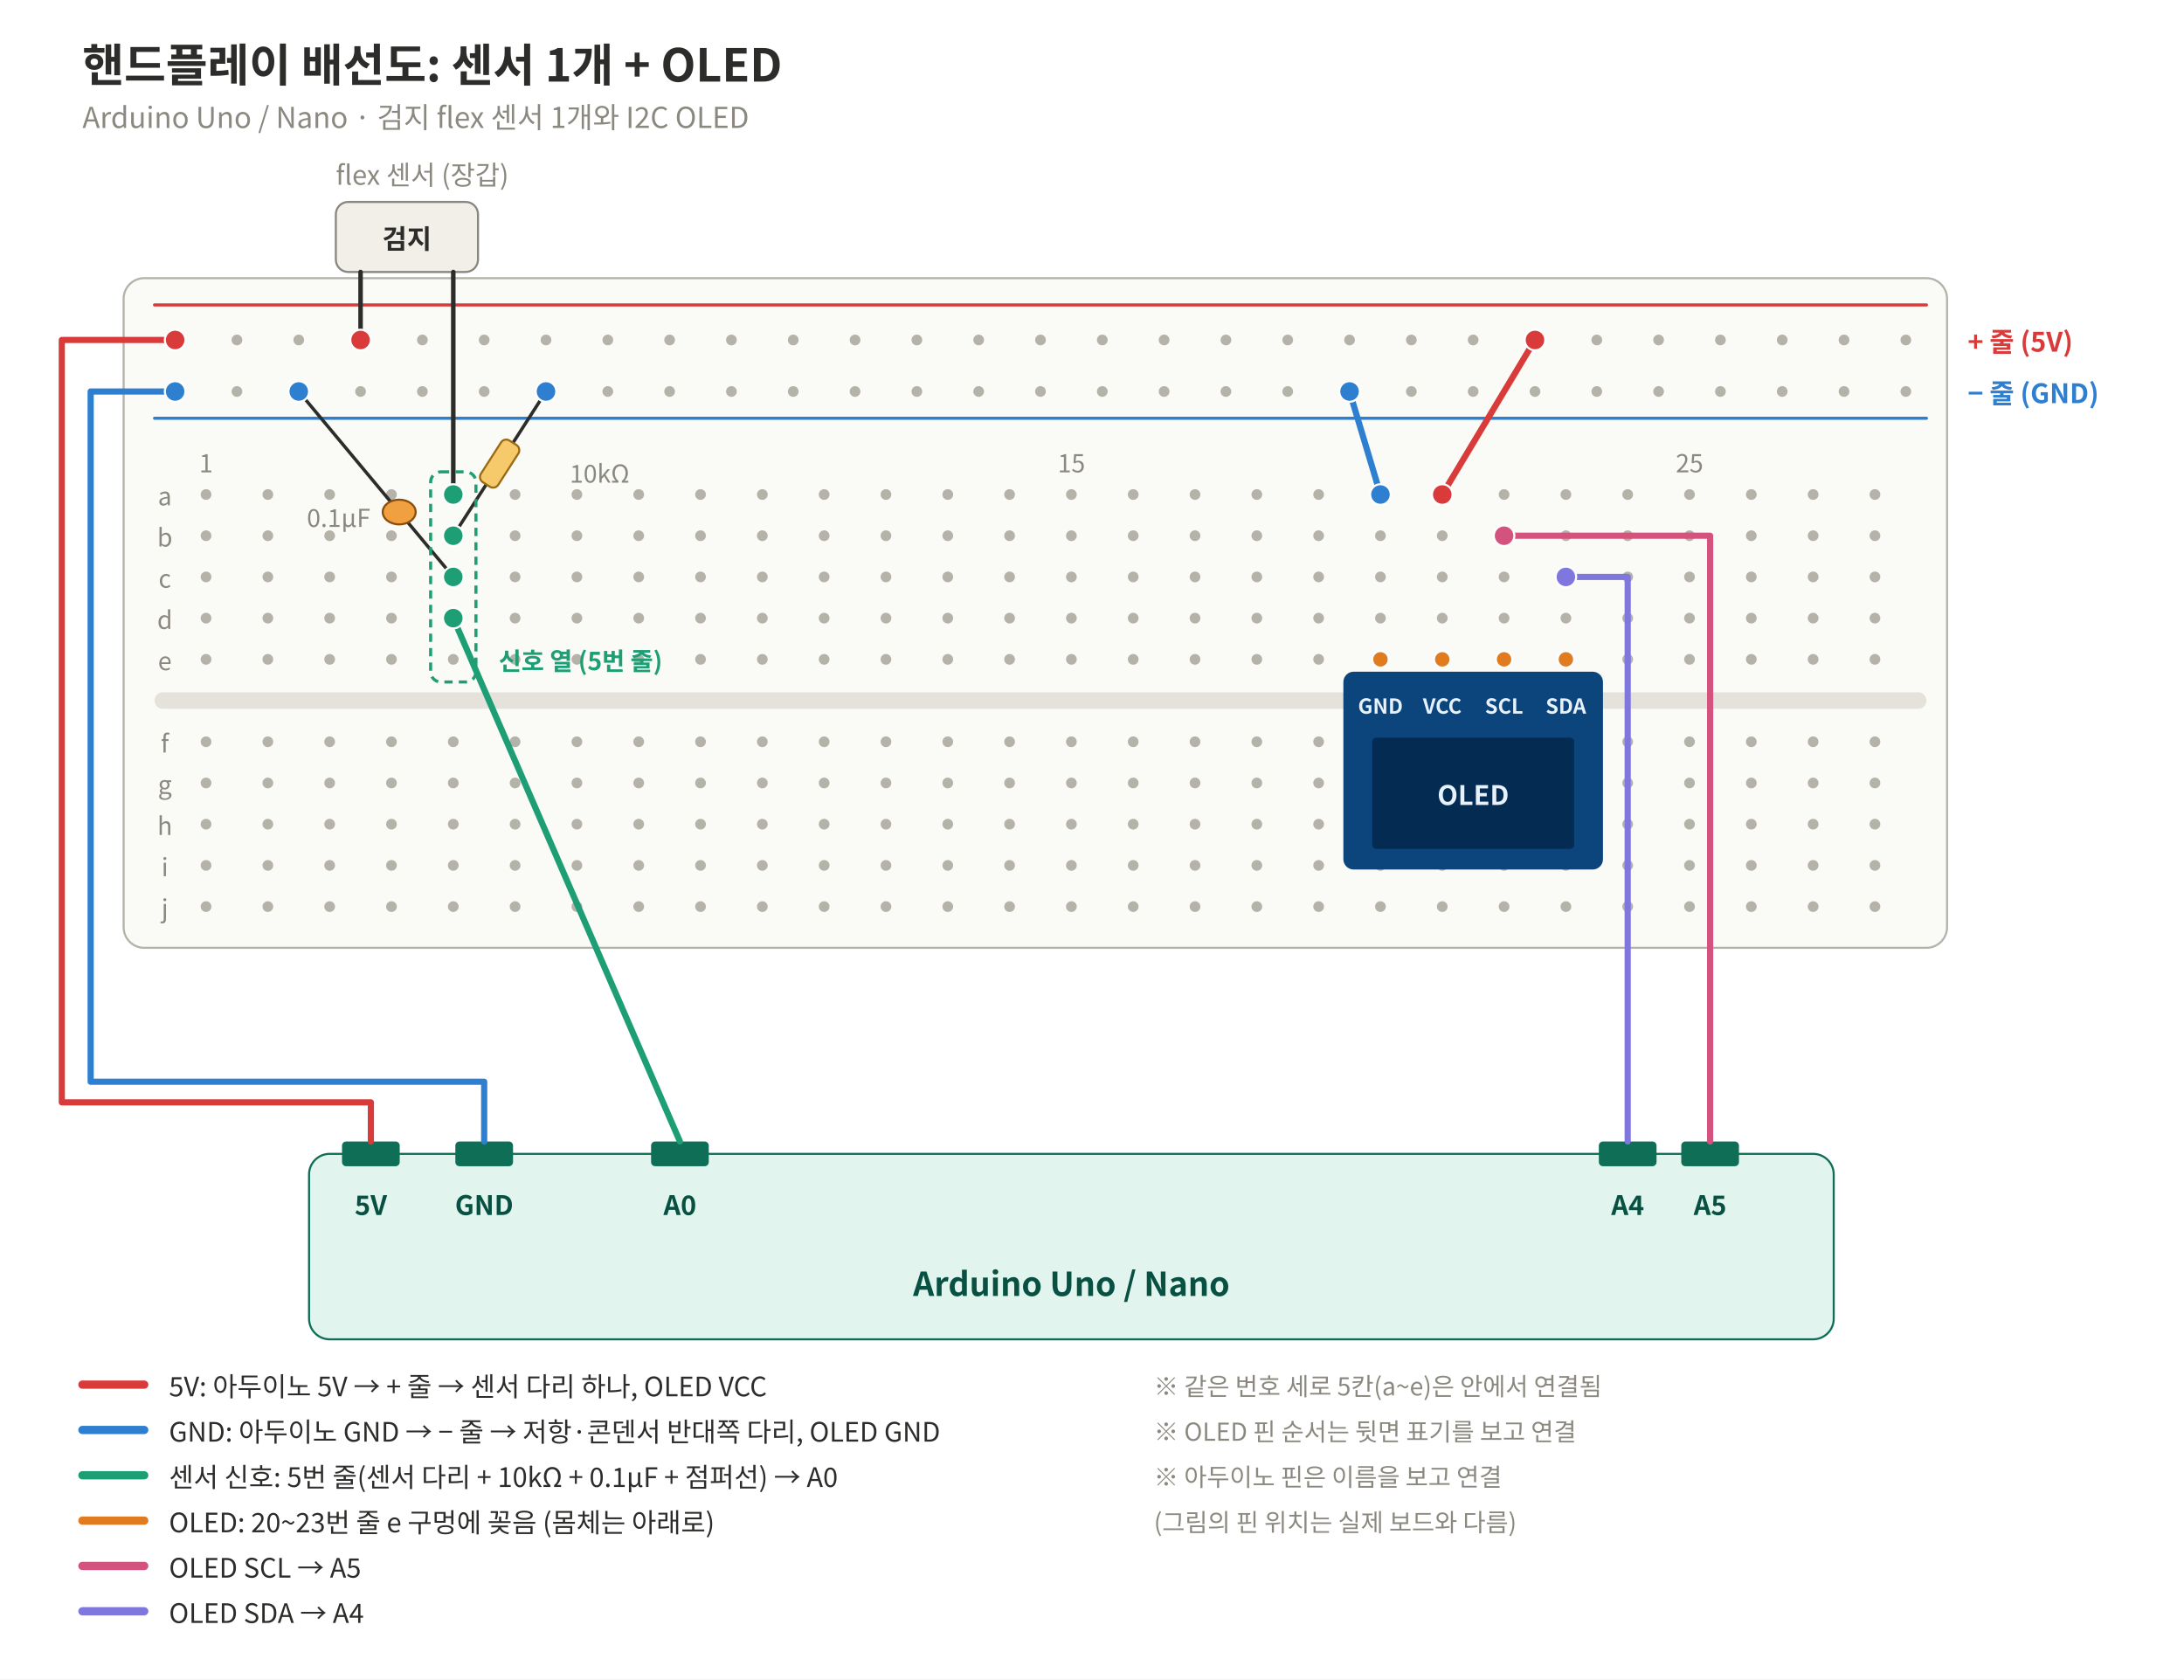
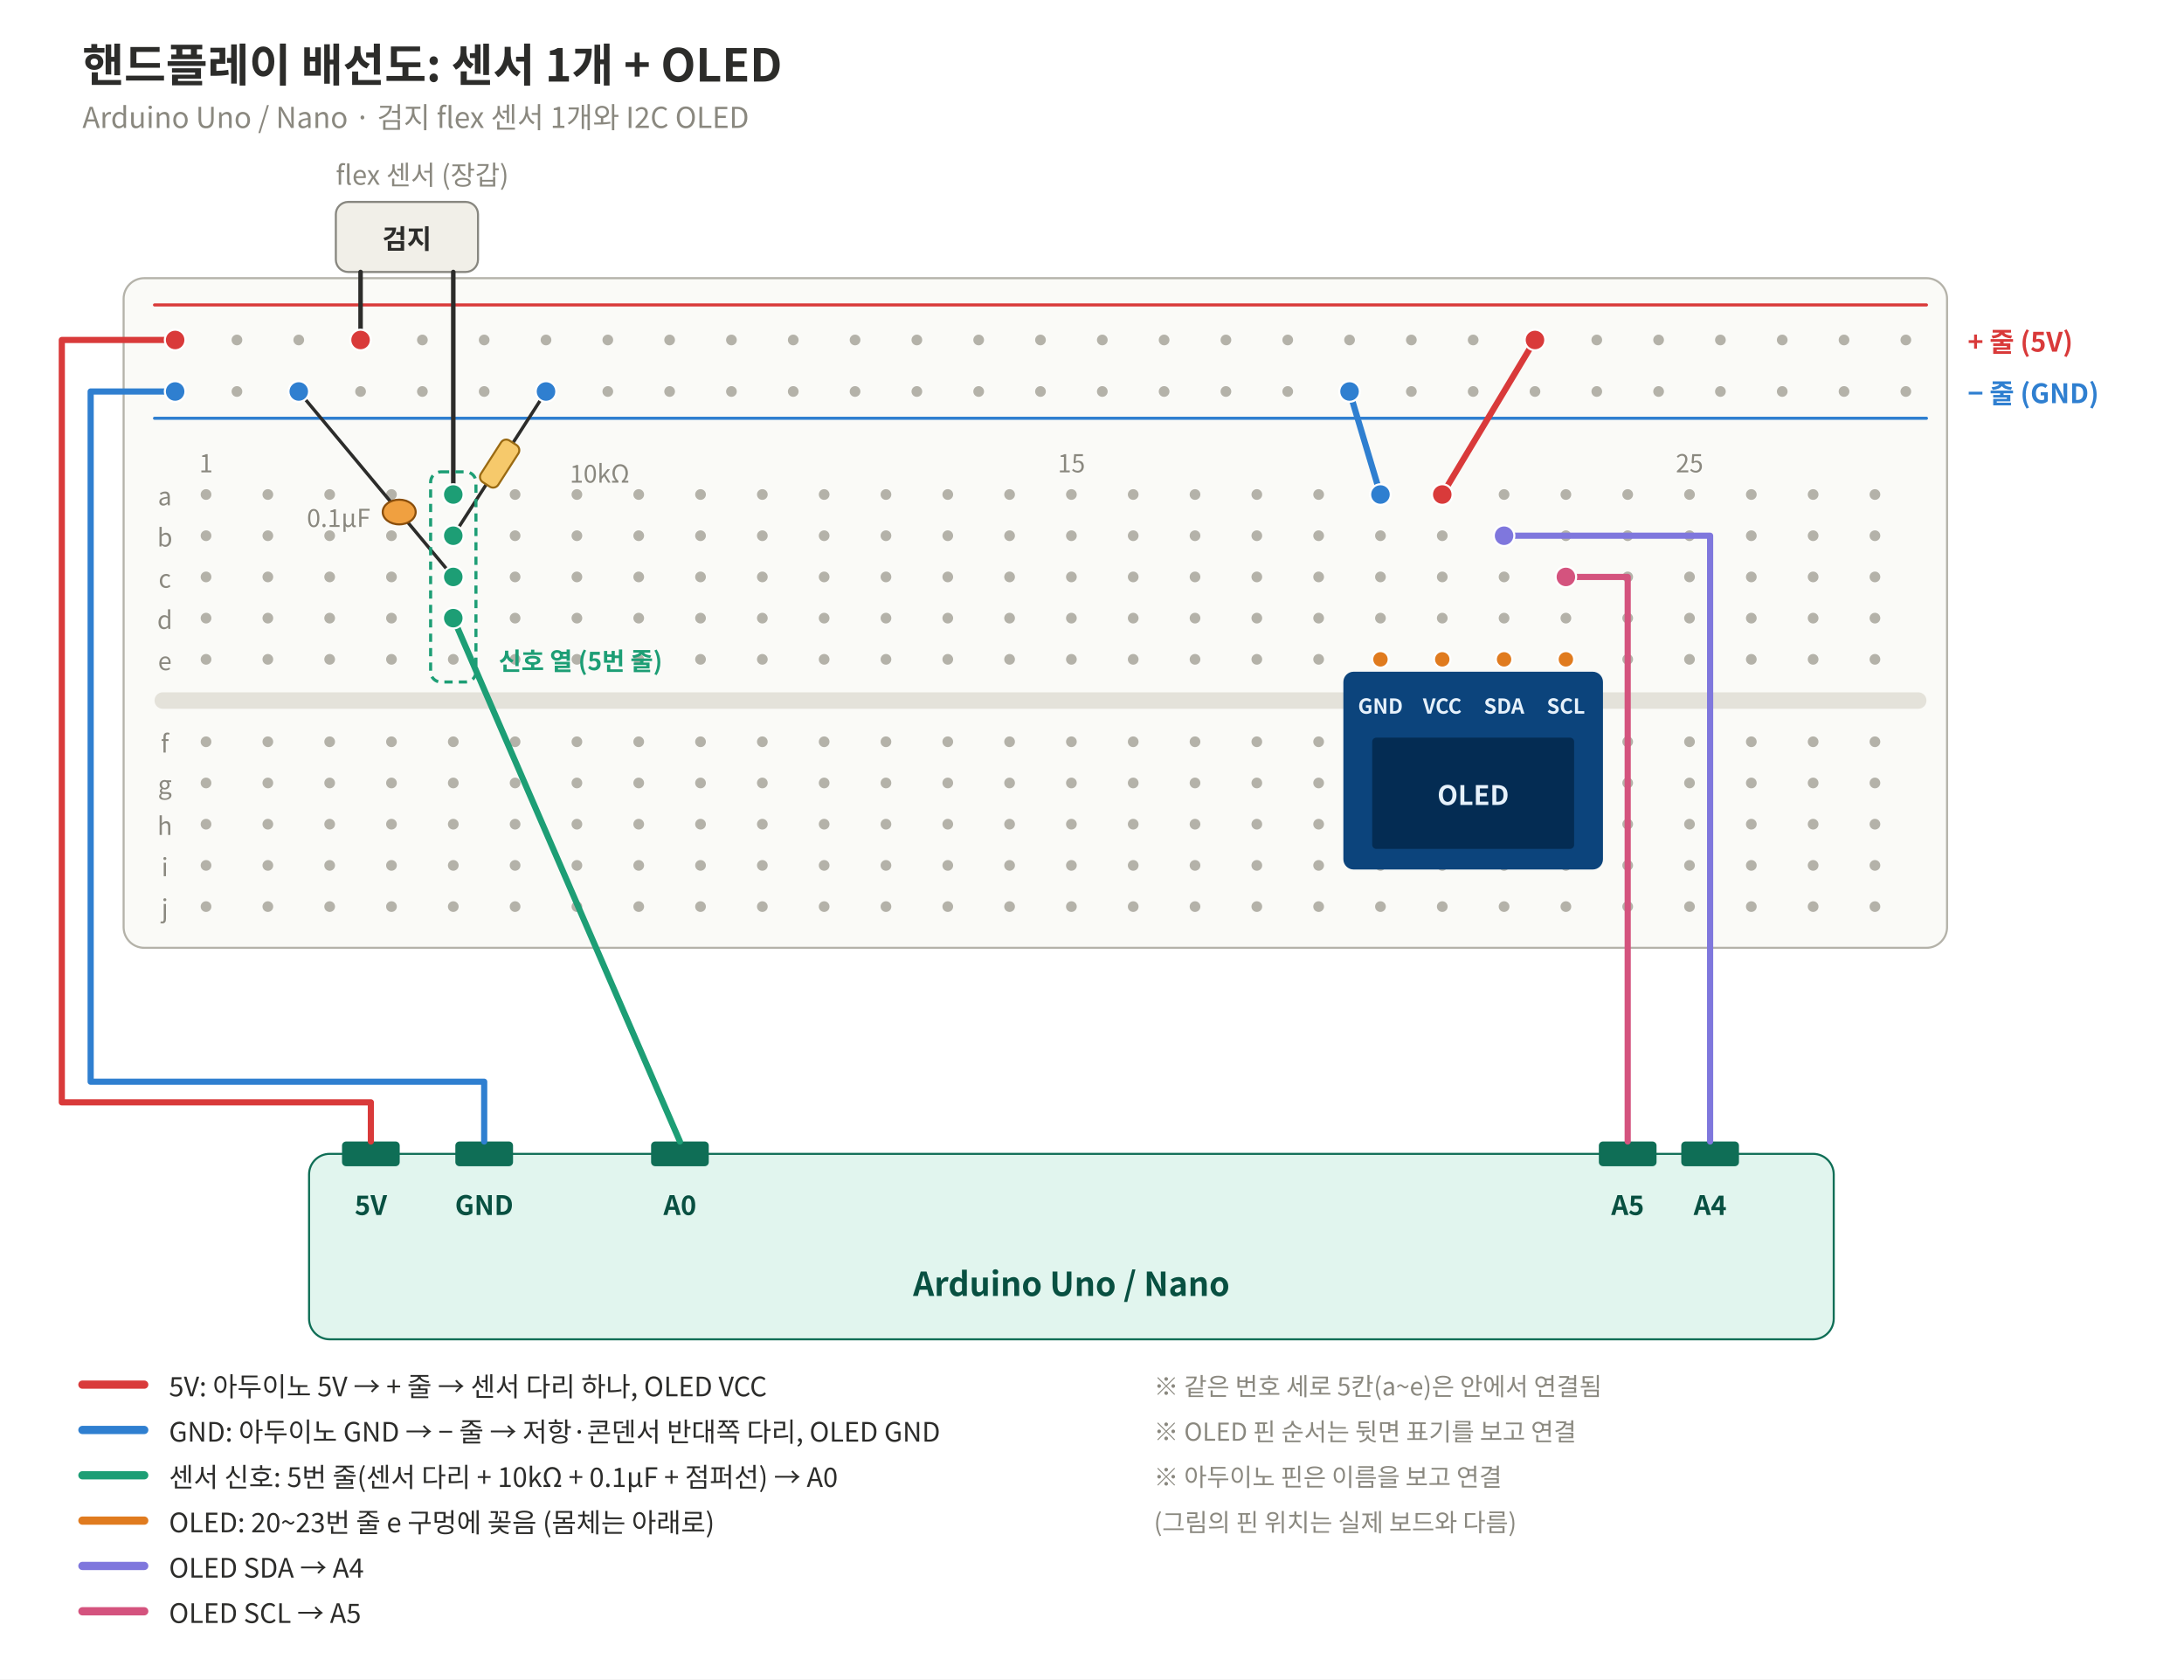
<svg xmlns="http://www.w3.org/2000/svg" width="1060" height="815" viewBox="0 0 1060 815" font-family="Noto Sans CJK KR, Noto Sans CJK JP, sans-serif">
  <rect width="1060" height="815" fill="white" />
  <text x="40" y="30" font-size="22" text-anchor="start" font-weight="700" fill="#2C2C2A" dominant-baseline="central">핸드플레이 배선도: 센서 1개 + OLED</text>
  <text x="40" y="56" font-size="14" text-anchor="start" font-weight="400" fill="#8A887F" dominant-baseline="central">Arduino Uno / Nano · 검지 flex 센서 1개와 I2C OLED</text>
  <rect x="60" y="135" width="885" height="325" rx="10" fill="#FAFAF7" stroke="#B4B2A9" />
  <path d="M75 148 L935 148" fill="none" stroke="#D93A3A" stroke-width="1.5" stroke-linecap="round" stroke-linejoin="round" />
  <path d="M75 203 L935 203" fill="none" stroke="#2F7FD0" stroke-width="1.5" stroke-linecap="round" stroke-linejoin="round" />
  <rect x="75" y="336" width="860" height="8" rx="4" fill="#E4E2DA" />
  <circle cx="85" cy="165" r="2.6" fill="#B4B2A9" />
  <circle cx="85" cy="190" r="2.6" fill="#B4B2A9" />
  <circle cx="115" cy="165" r="2.6" fill="#B4B2A9" />
  <circle cx="115" cy="190" r="2.6" fill="#B4B2A9" />
  <circle cx="145" cy="165" r="2.6" fill="#B4B2A9" />
  <circle cx="145" cy="190" r="2.6" fill="#B4B2A9" />
  <circle cx="175" cy="165" r="2.6" fill="#B4B2A9" />
  <circle cx="175" cy="190" r="2.6" fill="#B4B2A9" />
  <circle cx="205" cy="165" r="2.6" fill="#B4B2A9" />
  <circle cx="205" cy="190" r="2.6" fill="#B4B2A9" />
  <circle cx="235" cy="165" r="2.6" fill="#B4B2A9" />
  <circle cx="235" cy="190" r="2.6" fill="#B4B2A9" />
  <circle cx="265" cy="165" r="2.6" fill="#B4B2A9" />
  <circle cx="265" cy="190" r="2.6" fill="#B4B2A9" />
  <circle cx="295" cy="165" r="2.6" fill="#B4B2A9" />
  <circle cx="295" cy="190" r="2.6" fill="#B4B2A9" />
  <circle cx="325" cy="165" r="2.6" fill="#B4B2A9" />
  <circle cx="325" cy="190" r="2.6" fill="#B4B2A9" />
  <circle cx="355" cy="165" r="2.6" fill="#B4B2A9" />
  <circle cx="355" cy="190" r="2.6" fill="#B4B2A9" />
  <circle cx="385" cy="165" r="2.6" fill="#B4B2A9" />
  <circle cx="385" cy="190" r="2.6" fill="#B4B2A9" />
  <circle cx="415" cy="165" r="2.6" fill="#B4B2A9" />
  <circle cx="415" cy="190" r="2.6" fill="#B4B2A9" />
  <circle cx="445" cy="165" r="2.6" fill="#B4B2A9" />
  <circle cx="445" cy="190" r="2.6" fill="#B4B2A9" />
  <circle cx="475" cy="165" r="2.6" fill="#B4B2A9" />
  <circle cx="475" cy="190" r="2.6" fill="#B4B2A9" />
  <circle cx="505" cy="165" r="2.6" fill="#B4B2A9" />
  <circle cx="505" cy="190" r="2.6" fill="#B4B2A9" />
  <circle cx="535" cy="165" r="2.6" fill="#B4B2A9" />
  <circle cx="535" cy="190" r="2.6" fill="#B4B2A9" />
  <circle cx="565" cy="165" r="2.6" fill="#B4B2A9" />
  <circle cx="565" cy="190" r="2.6" fill="#B4B2A9" />
  <circle cx="595" cy="165" r="2.6" fill="#B4B2A9" />
  <circle cx="595" cy="190" r="2.6" fill="#B4B2A9" />
  <circle cx="625" cy="165" r="2.6" fill="#B4B2A9" />
  <circle cx="625" cy="190" r="2.6" fill="#B4B2A9" />
  <circle cx="655" cy="165" r="2.6" fill="#B4B2A9" />
  <circle cx="655" cy="190" r="2.6" fill="#B4B2A9" />
  <circle cx="685" cy="165" r="2.6" fill="#B4B2A9" />
  <circle cx="685" cy="190" r="2.6" fill="#B4B2A9" />
  <circle cx="715" cy="165" r="2.6" fill="#B4B2A9" />
  <circle cx="715" cy="190" r="2.6" fill="#B4B2A9" />
  <circle cx="745" cy="165" r="2.6" fill="#B4B2A9" />
  <circle cx="745" cy="190" r="2.6" fill="#B4B2A9" />
  <circle cx="775" cy="165" r="2.6" fill="#B4B2A9" />
  <circle cx="775" cy="190" r="2.6" fill="#B4B2A9" />
  <circle cx="805" cy="165" r="2.6" fill="#B4B2A9" />
  <circle cx="805" cy="190" r="2.6" fill="#B4B2A9" />
  <circle cx="835" cy="165" r="2.6" fill="#B4B2A9" />
  <circle cx="835" cy="190" r="2.6" fill="#B4B2A9" />
  <circle cx="865" cy="165" r="2.6" fill="#B4B2A9" />
  <circle cx="865" cy="190" r="2.6" fill="#B4B2A9" />
  <circle cx="895" cy="165" r="2.6" fill="#B4B2A9" />
  <circle cx="895" cy="190" r="2.6" fill="#B4B2A9" />
  <circle cx="925" cy="165" r="2.6" fill="#B4B2A9" />
  <circle cx="925" cy="190" r="2.6" fill="#B4B2A9" />
  <circle cx="100" cy="240" r="2.6" fill="#B4B2A9" />
  <circle cx="100" cy="260" r="2.6" fill="#B4B2A9" />
  <circle cx="100" cy="280" r="2.6" fill="#B4B2A9" />
  <circle cx="100" cy="300" r="2.6" fill="#B4B2A9" />
  <circle cx="100" cy="320" r="2.6" fill="#B4B2A9" />
  <circle cx="100" cy="360" r="2.6" fill="#B4B2A9" />
  <circle cx="100" cy="380" r="2.6" fill="#B4B2A9" />
  <circle cx="100" cy="400" r="2.6" fill="#B4B2A9" />
  <circle cx="100" cy="420" r="2.6" fill="#B4B2A9" />
  <circle cx="100" cy="440" r="2.6" fill="#B4B2A9" />
  <circle cx="130" cy="240" r="2.6" fill="#B4B2A9" />
  <circle cx="130" cy="260" r="2.6" fill="#B4B2A9" />
  <circle cx="130" cy="280" r="2.6" fill="#B4B2A9" />
  <circle cx="130" cy="300" r="2.6" fill="#B4B2A9" />
  <circle cx="130" cy="320" r="2.6" fill="#B4B2A9" />
  <circle cx="130" cy="360" r="2.6" fill="#B4B2A9" />
  <circle cx="130" cy="380" r="2.6" fill="#B4B2A9" />
  <circle cx="130" cy="400" r="2.6" fill="#B4B2A9" />
  <circle cx="130" cy="420" r="2.6" fill="#B4B2A9" />
  <circle cx="130" cy="440" r="2.6" fill="#B4B2A9" />
  <circle cx="160" cy="240" r="2.6" fill="#B4B2A9" />
  <circle cx="160" cy="260" r="2.6" fill="#B4B2A9" />
  <circle cx="160" cy="280" r="2.6" fill="#B4B2A9" />
  <circle cx="160" cy="300" r="2.6" fill="#B4B2A9" />
  <circle cx="160" cy="320" r="2.6" fill="#B4B2A9" />
  <circle cx="160" cy="360" r="2.6" fill="#B4B2A9" />
  <circle cx="160" cy="380" r="2.6" fill="#B4B2A9" />
  <circle cx="160" cy="400" r="2.6" fill="#B4B2A9" />
  <circle cx="160" cy="420" r="2.6" fill="#B4B2A9" />
  <circle cx="160" cy="440" r="2.6" fill="#B4B2A9" />
  <circle cx="190" cy="240" r="2.6" fill="#B4B2A9" />
  <circle cx="190" cy="260" r="2.6" fill="#B4B2A9" />
  <circle cx="190" cy="280" r="2.6" fill="#B4B2A9" />
  <circle cx="190" cy="300" r="2.6" fill="#B4B2A9" />
  <circle cx="190" cy="320" r="2.6" fill="#B4B2A9" />
  <circle cx="190" cy="360" r="2.6" fill="#B4B2A9" />
  <circle cx="190" cy="380" r="2.6" fill="#B4B2A9" />
  <circle cx="190" cy="400" r="2.6" fill="#B4B2A9" />
  <circle cx="190" cy="420" r="2.6" fill="#B4B2A9" />
  <circle cx="190" cy="440" r="2.6" fill="#B4B2A9" />
  <circle cx="220" cy="240" r="2.6" fill="#B4B2A9" />
  <circle cx="220" cy="260" r="2.6" fill="#B4B2A9" />
  <circle cx="220" cy="280" r="2.6" fill="#B4B2A9" />
  <circle cx="220" cy="300" r="2.6" fill="#B4B2A9" />
  <circle cx="220" cy="320" r="2.6" fill="#B4B2A9" />
  <circle cx="220" cy="360" r="2.6" fill="#B4B2A9" />
  <circle cx="220" cy="380" r="2.6" fill="#B4B2A9" />
  <circle cx="220" cy="400" r="2.6" fill="#B4B2A9" />
  <circle cx="220" cy="420" r="2.6" fill="#B4B2A9" />
  <circle cx="220" cy="440" r="2.6" fill="#B4B2A9" />
  <circle cx="250" cy="240" r="2.6" fill="#B4B2A9" />
  <circle cx="250" cy="260" r="2.6" fill="#B4B2A9" />
  <circle cx="250" cy="280" r="2.6" fill="#B4B2A9" />
  <circle cx="250" cy="300" r="2.6" fill="#B4B2A9" />
  <circle cx="250" cy="320" r="2.6" fill="#B4B2A9" />
  <circle cx="250" cy="360" r="2.6" fill="#B4B2A9" />
  <circle cx="250" cy="380" r="2.6" fill="#B4B2A9" />
  <circle cx="250" cy="400" r="2.6" fill="#B4B2A9" />
  <circle cx="250" cy="420" r="2.6" fill="#B4B2A9" />
  <circle cx="250" cy="440" r="2.6" fill="#B4B2A9" />
  <circle cx="280" cy="240" r="2.6" fill="#B4B2A9" />
  <circle cx="280" cy="260" r="2.6" fill="#B4B2A9" />
  <circle cx="280" cy="280" r="2.6" fill="#B4B2A9" />
  <circle cx="280" cy="300" r="2.6" fill="#B4B2A9" />
  <circle cx="280" cy="320" r="2.6" fill="#B4B2A9" />
  <circle cx="280" cy="360" r="2.6" fill="#B4B2A9" />
  <circle cx="280" cy="380" r="2.6" fill="#B4B2A9" />
  <circle cx="280" cy="400" r="2.6" fill="#B4B2A9" />
  <circle cx="280" cy="420" r="2.6" fill="#B4B2A9" />
  <circle cx="280" cy="440" r="2.6" fill="#B4B2A9" />
  <circle cx="310" cy="240" r="2.6" fill="#B4B2A9" />
  <circle cx="310" cy="260" r="2.6" fill="#B4B2A9" />
  <circle cx="310" cy="280" r="2.6" fill="#B4B2A9" />
  <circle cx="310" cy="300" r="2.6" fill="#B4B2A9" />
  <circle cx="310" cy="320" r="2.6" fill="#B4B2A9" />
  <circle cx="310" cy="360" r="2.6" fill="#B4B2A9" />
  <circle cx="310" cy="380" r="2.6" fill="#B4B2A9" />
  <circle cx="310" cy="400" r="2.6" fill="#B4B2A9" />
  <circle cx="310" cy="420" r="2.6" fill="#B4B2A9" />
  <circle cx="310" cy="440" r="2.6" fill="#B4B2A9" />
  <circle cx="340" cy="240" r="2.6" fill="#B4B2A9" />
  <circle cx="340" cy="260" r="2.6" fill="#B4B2A9" />
  <circle cx="340" cy="280" r="2.6" fill="#B4B2A9" />
  <circle cx="340" cy="300" r="2.6" fill="#B4B2A9" />
  <circle cx="340" cy="320" r="2.6" fill="#B4B2A9" />
  <circle cx="340" cy="360" r="2.6" fill="#B4B2A9" />
  <circle cx="340" cy="380" r="2.6" fill="#B4B2A9" />
  <circle cx="340" cy="400" r="2.6" fill="#B4B2A9" />
  <circle cx="340" cy="420" r="2.6" fill="#B4B2A9" />
  <circle cx="340" cy="440" r="2.6" fill="#B4B2A9" />
  <circle cx="370" cy="240" r="2.6" fill="#B4B2A9" />
  <circle cx="370" cy="260" r="2.6" fill="#B4B2A9" />
  <circle cx="370" cy="280" r="2.6" fill="#B4B2A9" />
  <circle cx="370" cy="300" r="2.6" fill="#B4B2A9" />
  <circle cx="370" cy="320" r="2.6" fill="#B4B2A9" />
  <circle cx="370" cy="360" r="2.6" fill="#B4B2A9" />
  <circle cx="370" cy="380" r="2.6" fill="#B4B2A9" />
  <circle cx="370" cy="400" r="2.6" fill="#B4B2A9" />
  <circle cx="370" cy="420" r="2.6" fill="#B4B2A9" />
  <circle cx="370" cy="440" r="2.6" fill="#B4B2A9" />
  <circle cx="400" cy="240" r="2.6" fill="#B4B2A9" />
  <circle cx="400" cy="260" r="2.6" fill="#B4B2A9" />
  <circle cx="400" cy="280" r="2.6" fill="#B4B2A9" />
  <circle cx="400" cy="300" r="2.6" fill="#B4B2A9" />
  <circle cx="400" cy="320" r="2.6" fill="#B4B2A9" />
  <circle cx="400" cy="360" r="2.6" fill="#B4B2A9" />
  <circle cx="400" cy="380" r="2.6" fill="#B4B2A9" />
  <circle cx="400" cy="400" r="2.6" fill="#B4B2A9" />
  <circle cx="400" cy="420" r="2.6" fill="#B4B2A9" />
  <circle cx="400" cy="440" r="2.6" fill="#B4B2A9" />
  <circle cx="430" cy="240" r="2.6" fill="#B4B2A9" />
  <circle cx="430" cy="260" r="2.6" fill="#B4B2A9" />
  <circle cx="430" cy="280" r="2.6" fill="#B4B2A9" />
  <circle cx="430" cy="300" r="2.6" fill="#B4B2A9" />
  <circle cx="430" cy="320" r="2.6" fill="#B4B2A9" />
  <circle cx="430" cy="360" r="2.6" fill="#B4B2A9" />
  <circle cx="430" cy="380" r="2.6" fill="#B4B2A9" />
  <circle cx="430" cy="400" r="2.6" fill="#B4B2A9" />
  <circle cx="430" cy="420" r="2.6" fill="#B4B2A9" />
  <circle cx="430" cy="440" r="2.6" fill="#B4B2A9" />
  <circle cx="460" cy="240" r="2.6" fill="#B4B2A9" />
  <circle cx="460" cy="260" r="2.6" fill="#B4B2A9" />
  <circle cx="460" cy="280" r="2.6" fill="#B4B2A9" />
  <circle cx="460" cy="300" r="2.6" fill="#B4B2A9" />
  <circle cx="460" cy="320" r="2.6" fill="#B4B2A9" />
  <circle cx="460" cy="360" r="2.6" fill="#B4B2A9" />
  <circle cx="460" cy="380" r="2.6" fill="#B4B2A9" />
  <circle cx="460" cy="400" r="2.6" fill="#B4B2A9" />
  <circle cx="460" cy="420" r="2.6" fill="#B4B2A9" />
  <circle cx="460" cy="440" r="2.6" fill="#B4B2A9" />
  <circle cx="490" cy="240" r="2.6" fill="#B4B2A9" />
  <circle cx="490" cy="260" r="2.6" fill="#B4B2A9" />
  <circle cx="490" cy="280" r="2.6" fill="#B4B2A9" />
  <circle cx="490" cy="300" r="2.6" fill="#B4B2A9" />
  <circle cx="490" cy="320" r="2.6" fill="#B4B2A9" />
  <circle cx="490" cy="360" r="2.6" fill="#B4B2A9" />
  <circle cx="490" cy="380" r="2.6" fill="#B4B2A9" />
  <circle cx="490" cy="400" r="2.6" fill="#B4B2A9" />
  <circle cx="490" cy="420" r="2.6" fill="#B4B2A9" />
  <circle cx="490" cy="440" r="2.6" fill="#B4B2A9" />
  <circle cx="520" cy="240" r="2.6" fill="#B4B2A9" />
  <circle cx="520" cy="260" r="2.6" fill="#B4B2A9" />
  <circle cx="520" cy="280" r="2.6" fill="#B4B2A9" />
  <circle cx="520" cy="300" r="2.6" fill="#B4B2A9" />
  <circle cx="520" cy="320" r="2.6" fill="#B4B2A9" />
  <circle cx="520" cy="360" r="2.6" fill="#B4B2A9" />
  <circle cx="520" cy="380" r="2.6" fill="#B4B2A9" />
  <circle cx="520" cy="400" r="2.6" fill="#B4B2A9" />
  <circle cx="520" cy="420" r="2.6" fill="#B4B2A9" />
  <circle cx="520" cy="440" r="2.6" fill="#B4B2A9" />
  <circle cx="550" cy="240" r="2.6" fill="#B4B2A9" />
  <circle cx="550" cy="260" r="2.6" fill="#B4B2A9" />
  <circle cx="550" cy="280" r="2.6" fill="#B4B2A9" />
  <circle cx="550" cy="300" r="2.6" fill="#B4B2A9" />
  <circle cx="550" cy="320" r="2.6" fill="#B4B2A9" />
  <circle cx="550" cy="360" r="2.6" fill="#B4B2A9" />
  <circle cx="550" cy="380" r="2.6" fill="#B4B2A9" />
  <circle cx="550" cy="400" r="2.6" fill="#B4B2A9" />
  <circle cx="550" cy="420" r="2.6" fill="#B4B2A9" />
  <circle cx="550" cy="440" r="2.6" fill="#B4B2A9" />
  <circle cx="580" cy="240" r="2.6" fill="#B4B2A9" />
  <circle cx="580" cy="260" r="2.6" fill="#B4B2A9" />
  <circle cx="580" cy="280" r="2.6" fill="#B4B2A9" />
  <circle cx="580" cy="300" r="2.6" fill="#B4B2A9" />
  <circle cx="580" cy="320" r="2.6" fill="#B4B2A9" />
  <circle cx="580" cy="360" r="2.6" fill="#B4B2A9" />
  <circle cx="580" cy="380" r="2.6" fill="#B4B2A9" />
  <circle cx="580" cy="400" r="2.6" fill="#B4B2A9" />
  <circle cx="580" cy="420" r="2.6" fill="#B4B2A9" />
  <circle cx="580" cy="440" r="2.6" fill="#B4B2A9" />
  <circle cx="610" cy="240" r="2.6" fill="#B4B2A9" />
  <circle cx="610" cy="260" r="2.6" fill="#B4B2A9" />
  <circle cx="610" cy="280" r="2.6" fill="#B4B2A9" />
  <circle cx="610" cy="300" r="2.6" fill="#B4B2A9" />
  <circle cx="610" cy="320" r="2.6" fill="#B4B2A9" />
  <circle cx="610" cy="360" r="2.6" fill="#B4B2A9" />
  <circle cx="610" cy="380" r="2.6" fill="#B4B2A9" />
  <circle cx="610" cy="400" r="2.6" fill="#B4B2A9" />
  <circle cx="610" cy="420" r="2.6" fill="#B4B2A9" />
  <circle cx="610" cy="440" r="2.6" fill="#B4B2A9" />
  <circle cx="640" cy="240" r="2.6" fill="#B4B2A9" />
  <circle cx="640" cy="260" r="2.6" fill="#B4B2A9" />
  <circle cx="640" cy="280" r="2.6" fill="#B4B2A9" />
  <circle cx="640" cy="300" r="2.6" fill="#B4B2A9" />
  <circle cx="640" cy="320" r="2.6" fill="#B4B2A9" />
  <circle cx="640" cy="360" r="2.6" fill="#B4B2A9" />
  <circle cx="640" cy="380" r="2.6" fill="#B4B2A9" />
  <circle cx="640" cy="400" r="2.6" fill="#B4B2A9" />
  <circle cx="640" cy="420" r="2.6" fill="#B4B2A9" />
  <circle cx="640" cy="440" r="2.6" fill="#B4B2A9" />
  <circle cx="670" cy="240" r="2.6" fill="#B4B2A9" />
  <circle cx="670" cy="260" r="2.6" fill="#B4B2A9" />
  <circle cx="670" cy="280" r="2.6" fill="#B4B2A9" />
  <circle cx="670" cy="300" r="2.6" fill="#B4B2A9" />
  <circle cx="670" cy="320" r="2.6" fill="#B4B2A9" />
  <circle cx="670" cy="360" r="2.6" fill="#B4B2A9" />
  <circle cx="670" cy="380" r="2.6" fill="#B4B2A9" />
  <circle cx="670" cy="400" r="2.6" fill="#B4B2A9" />
  <circle cx="670" cy="420" r="2.6" fill="#B4B2A9" />
  <circle cx="670" cy="440" r="2.6" fill="#B4B2A9" />
  <circle cx="700" cy="240" r="2.6" fill="#B4B2A9" />
  <circle cx="700" cy="260" r="2.6" fill="#B4B2A9" />
  <circle cx="700" cy="280" r="2.6" fill="#B4B2A9" />
  <circle cx="700" cy="300" r="2.6" fill="#B4B2A9" />
  <circle cx="700" cy="320" r="2.6" fill="#B4B2A9" />
  <circle cx="700" cy="360" r="2.6" fill="#B4B2A9" />
  <circle cx="700" cy="380" r="2.6" fill="#B4B2A9" />
  <circle cx="700" cy="400" r="2.6" fill="#B4B2A9" />
  <circle cx="700" cy="420" r="2.6" fill="#B4B2A9" />
  <circle cx="700" cy="440" r="2.6" fill="#B4B2A9" />
  <circle cx="730" cy="240" r="2.6" fill="#B4B2A9" />
  <circle cx="730" cy="260" r="2.6" fill="#B4B2A9" />
  <circle cx="730" cy="280" r="2.6" fill="#B4B2A9" />
  <circle cx="730" cy="300" r="2.6" fill="#B4B2A9" />
  <circle cx="730" cy="320" r="2.6" fill="#B4B2A9" />
  <circle cx="730" cy="360" r="2.6" fill="#B4B2A9" />
  <circle cx="730" cy="380" r="2.6" fill="#B4B2A9" />
  <circle cx="730" cy="400" r="2.6" fill="#B4B2A9" />
  <circle cx="730" cy="420" r="2.6" fill="#B4B2A9" />
  <circle cx="730" cy="440" r="2.6" fill="#B4B2A9" />
  <circle cx="760" cy="240" r="2.6" fill="#B4B2A9" />
  <circle cx="760" cy="260" r="2.6" fill="#B4B2A9" />
  <circle cx="760" cy="280" r="2.6" fill="#B4B2A9" />
  <circle cx="760" cy="300" r="2.6" fill="#B4B2A9" />
  <circle cx="760" cy="320" r="2.6" fill="#B4B2A9" />
  <circle cx="760" cy="360" r="2.6" fill="#B4B2A9" />
  <circle cx="760" cy="380" r="2.6" fill="#B4B2A9" />
  <circle cx="760" cy="400" r="2.6" fill="#B4B2A9" />
  <circle cx="760" cy="420" r="2.6" fill="#B4B2A9" />
  <circle cx="760" cy="440" r="2.6" fill="#B4B2A9" />
  <circle cx="790" cy="240" r="2.6" fill="#B4B2A9" />
  <circle cx="790" cy="260" r="2.6" fill="#B4B2A9" />
  <circle cx="790" cy="280" r="2.6" fill="#B4B2A9" />
  <circle cx="790" cy="300" r="2.6" fill="#B4B2A9" />
  <circle cx="790" cy="320" r="2.6" fill="#B4B2A9" />
  <circle cx="790" cy="360" r="2.6" fill="#B4B2A9" />
  <circle cx="790" cy="380" r="2.6" fill="#B4B2A9" />
  <circle cx="790" cy="400" r="2.6" fill="#B4B2A9" />
  <circle cx="790" cy="420" r="2.6" fill="#B4B2A9" />
  <circle cx="790" cy="440" r="2.6" fill="#B4B2A9" />
  <circle cx="820" cy="240" r="2.6" fill="#B4B2A9" />
  <circle cx="820" cy="260" r="2.6" fill="#B4B2A9" />
  <circle cx="820" cy="280" r="2.6" fill="#B4B2A9" />
  <circle cx="820" cy="300" r="2.6" fill="#B4B2A9" />
  <circle cx="820" cy="320" r="2.6" fill="#B4B2A9" />
  <circle cx="820" cy="360" r="2.6" fill="#B4B2A9" />
  <circle cx="820" cy="380" r="2.6" fill="#B4B2A9" />
  <circle cx="820" cy="400" r="2.6" fill="#B4B2A9" />
  <circle cx="820" cy="420" r="2.6" fill="#B4B2A9" />
  <circle cx="820" cy="440" r="2.6" fill="#B4B2A9" />
  <circle cx="850" cy="240" r="2.6" fill="#B4B2A9" />
  <circle cx="850" cy="260" r="2.6" fill="#B4B2A9" />
  <circle cx="850" cy="280" r="2.6" fill="#B4B2A9" />
  <circle cx="850" cy="300" r="2.6" fill="#B4B2A9" />
  <circle cx="850" cy="320" r="2.6" fill="#B4B2A9" />
  <circle cx="850" cy="360" r="2.6" fill="#B4B2A9" />
  <circle cx="850" cy="380" r="2.6" fill="#B4B2A9" />
  <circle cx="850" cy="400" r="2.6" fill="#B4B2A9" />
  <circle cx="850" cy="420" r="2.6" fill="#B4B2A9" />
  <circle cx="850" cy="440" r="2.6" fill="#B4B2A9" />
  <circle cx="880" cy="240" r="2.6" fill="#B4B2A9" />
  <circle cx="880" cy="260" r="2.6" fill="#B4B2A9" />
  <circle cx="880" cy="280" r="2.6" fill="#B4B2A9" />
  <circle cx="880" cy="300" r="2.6" fill="#B4B2A9" />
  <circle cx="880" cy="320" r="2.6" fill="#B4B2A9" />
  <circle cx="880" cy="360" r="2.6" fill="#B4B2A9" />
  <circle cx="880" cy="380" r="2.6" fill="#B4B2A9" />
  <circle cx="880" cy="400" r="2.6" fill="#B4B2A9" />
  <circle cx="880" cy="420" r="2.6" fill="#B4B2A9" />
  <circle cx="880" cy="440" r="2.6" fill="#B4B2A9" />
  <circle cx="910" cy="240" r="2.6" fill="#B4B2A9" />
  <circle cx="910" cy="260" r="2.6" fill="#B4B2A9" />
  <circle cx="910" cy="280" r="2.6" fill="#B4B2A9" />
  <circle cx="910" cy="300" r="2.6" fill="#B4B2A9" />
  <circle cx="910" cy="320" r="2.6" fill="#B4B2A9" />
  <circle cx="910" cy="360" r="2.6" fill="#B4B2A9" />
  <circle cx="910" cy="380" r="2.6" fill="#B4B2A9" />
  <circle cx="910" cy="400" r="2.6" fill="#B4B2A9" />
  <circle cx="910" cy="420" r="2.6" fill="#B4B2A9" />
  <circle cx="910" cy="440" r="2.6" fill="#B4B2A9" />
  <text x="80" y="240" font-size="12" text-anchor="middle" font-weight="400" fill="#8A887F" dominant-baseline="central">a</text>
  <text x="80" y="260" font-size="12" text-anchor="middle" font-weight="400" fill="#8A887F" dominant-baseline="central">b</text>
  <text x="80" y="280" font-size="12" text-anchor="middle" font-weight="400" fill="#8A887F" dominant-baseline="central">c</text>
  <text x="80" y="300" font-size="12" text-anchor="middle" font-weight="400" fill="#8A887F" dominant-baseline="central">d</text>
  <text x="80" y="320" font-size="12" text-anchor="middle" font-weight="400" fill="#8A887F" dominant-baseline="central">e</text>
  <text x="80" y="360" font-size="12" text-anchor="middle" font-weight="400" fill="#8A887F" dominant-baseline="central">f</text>
  <text x="80" y="380" font-size="12" text-anchor="middle" font-weight="400" fill="#8A887F" dominant-baseline="central">g</text>
  <text x="80" y="400" font-size="12" text-anchor="middle" font-weight="400" fill="#8A887F" dominant-baseline="central">h</text>
  <text x="80" y="420" font-size="12" text-anchor="middle" font-weight="400" fill="#8A887F" dominant-baseline="central">i</text>
  <text x="80" y="440" font-size="12" text-anchor="middle" font-weight="400" fill="#8A887F" dominant-baseline="central">j</text>
  <text x="100" y="224" font-size="12" text-anchor="middle" font-weight="400" fill="#8A887F" dominant-baseline="central">1</text>
  <text x="520" y="224" font-size="12" text-anchor="middle" font-weight="400" fill="#8A887F" dominant-baseline="central">15</text>
  <text x="820" y="224" font-size="12" text-anchor="middle" font-weight="400" fill="#8A887F" dominant-baseline="central">25</text>
  <text x="955" y="165" font-size="13" text-anchor="start" font-weight="700" fill="#D93A3A" dominant-baseline="central">+ 줄 (5V)</text>
  <text x="955" y="190" font-size="13" text-anchor="start" font-weight="700" fill="#2F7FD0" dominant-baseline="central">− 줄 (GND)</text>
  <rect x="150" y="560" width="740" height="90" rx="10" fill="#E1F5EE" stroke="#0F6E56" />
  <rect x="166" y="554" width="28" height="12" rx="2" fill="#0F6E56" />
  <text x="180" y="584" font-size="13" text-anchor="middle" font-weight="700" fill="#085041" dominant-baseline="central">5V</text>
  <rect x="221" y="554" width="28" height="12" rx="2" fill="#0F6E56" />
  <text x="235" y="584" font-size="13" text-anchor="middle" font-weight="700" fill="#085041" dominant-baseline="central">GND</text>
  <rect x="316" y="554" width="28" height="12" rx="2" fill="#0F6E56" />
  <text x="330" y="584" font-size="13" text-anchor="middle" font-weight="700" fill="#085041" dominant-baseline="central">A0</text>
  <rect x="776" y="554" width="28" height="12" rx="2" fill="#0F6E56" />
-   <text x="790" y="584" font-size="13" text-anchor="middle" font-weight="700" fill="#085041" dominant-baseline="central">A4</text>
+   <text x="790" y="584" font-size="13" text-anchor="middle" font-weight="700" fill="#085041" dominant-baseline="central">A5</text>
  <rect x="816" y="554" width="28" height="12" rx="2" fill="#0F6E56" />
-   <text x="830" y="584" font-size="13" text-anchor="middle" font-weight="700" fill="#085041" dominant-baseline="central">A5</text>
+   <text x="830" y="584" font-size="13" text-anchor="middle" font-weight="700" fill="#085041" dominant-baseline="central">A4</text>
  <text x="520" y="622" font-size="16" text-anchor="middle" font-weight="700" fill="#085041" dominant-baseline="central">Arduino Uno / Nano</text>
  <path d="M180 554 L180 535 L30 535 L30 165 L85 165" fill="none" stroke="#D93A3A" stroke-width="3" stroke-linecap="round" stroke-linejoin="round" />
  <circle cx="85" cy="165" r="5" fill="#D93A3A" stroke="white" stroke-width="1" />
  <path d="M235 554 L235 525 L44 525 L44 190 L85 190" fill="none" stroke="#2F7FD0" stroke-width="3" stroke-linecap="round" stroke-linejoin="round" />
  <circle cx="85" cy="190" r="5" fill="#2F7FD0" stroke="white" stroke-width="1" />
  <text x="163" y="84" font-size="13" text-anchor="start" font-weight="400" fill="#8A887F" dominant-baseline="central">flex 센서 (장갑)</text>
  <rect x="163" y="98" width="69" height="34" rx="6" fill="#F1EFE8" stroke="#888780" />
  <text x="197.5" y="115" font-size="13" text-anchor="middle" font-weight="700" fill="#2C2C2A" dominant-baseline="central">검지</text>
  <path d="M175 132 L175 165" fill="none" stroke="#2C2C2A" stroke-width="2.2" stroke-linecap="round" stroke-linejoin="round" />
  <circle cx="175" cy="165" r="5" fill="#D93A3A" stroke="white" stroke-width="1" />
  <path d="M220 132 L220 240" fill="none" stroke="#2C2C2A" stroke-width="2.2" stroke-linecap="round" stroke-linejoin="round" />
  <circle cx="220" cy="240" r="5" fill="#1D9E75" stroke="white" stroke-width="1" />
  <path d="M220 260 L265 190" fill="none" stroke="#2C2C2A" stroke-width="1.6" stroke-linecap="round" stroke-linejoin="round" />
  <rect x="230.5" y="220.0" width="24" height="10" rx="3" fill="#F6C96B" stroke="#9A6A12" transform="rotate(-57.3 242.5 225.0)" />
  <text x="276.5" y="229.0" font-size="12" text-anchor="start" font-weight="400" fill="#8A887F" dominant-baseline="central">10kΩ</text>
  <circle cx="220" cy="260" r="5" fill="#1D9E75" stroke="white" stroke-width="1" />
  <circle cx="265" cy="190" r="5" fill="#2F7FD0" stroke="white" stroke-width="1" />
  <path d="M220 280 L145 190" fill="none" stroke="#2C2C2A" stroke-width="1.6" stroke-linecap="round" stroke-linejoin="round" />
  <ellipse cx="193.75" cy="248.5" rx="8" ry="6" fill="#F0A040" stroke="#8A4E0B" />
  <text x="179.75" y="250.5" font-size="12" text-anchor="end" font-weight="400" fill="#8A887F" dominant-baseline="central">0.1µF</text>
  <circle cx="220" cy="280" r="5" fill="#1D9E75" stroke="white" stroke-width="1" />
  <circle cx="145" cy="190" r="5" fill="#2F7FD0" stroke="white" stroke-width="1" />
  <path d="M220 300 L330 554" fill="none" stroke="#1D9E75" stroke-width="3" stroke-linecap="round" stroke-linejoin="round" />
  <circle cx="220" cy="300" r="5" fill="#1D9E75" stroke="white" stroke-width="1" />
  <rect x="209" y="229" width="22" height="102" rx="5" fill="none" stroke="#1D9E75" stroke-width="1.5" stroke-dasharray="4 3" />
  <text x="242" y="320" font-size="12" text-anchor="start" font-weight="700" fill="#1D9E75" dominant-baseline="central">신호 열 (5번 줄)</text>
  <rect x="652" y="326" width="126" height="96" rx="5" fill="#0C447C" />
  <rect x="666" y="358" width="98" height="54" rx="2" fill="#042C53" />
  <text x="670" y="342" font-size="10" text-anchor="middle" font-weight="700" fill="#E6F1FB" dominant-baseline="central">GND</text>
  <circle cx="670" cy="320" r="4" fill="#E07B1F" stroke="white" stroke-width="1" />
  <text x="700" y="342" font-size="10" text-anchor="middle" font-weight="700" fill="#E6F1FB" dominant-baseline="central">VCC</text>
  <circle cx="700" cy="320" r="4" fill="#E07B1F" stroke="white" stroke-width="1" />
-   <text x="730" y="342" font-size="10" text-anchor="middle" font-weight="700" fill="#E6F1FB" dominant-baseline="central">SCL</text>
+   <text x="730" y="342" font-size="10" text-anchor="middle" font-weight="700" fill="#E6F1FB" dominant-baseline="central">SDA</text>
  <circle cx="730" cy="320" r="4" fill="#E07B1F" stroke="white" stroke-width="1" />
-   <text x="760" y="342" font-size="10" text-anchor="middle" font-weight="700" fill="#E6F1FB" dominant-baseline="central">SDA</text>
+   <text x="760" y="342" font-size="10" text-anchor="middle" font-weight="700" fill="#E6F1FB" dominant-baseline="central">SCL</text>
  <circle cx="760" cy="320" r="4" fill="#E07B1F" stroke="white" stroke-width="1" />
  <text x="715.0" y="385" font-size="13" text-anchor="middle" font-weight="700" fill="#E6F1FB" dominant-baseline="central">OLED</text>
  <path d="M670 240 L655 190" fill="none" stroke="#2F7FD0" stroke-width="3" stroke-linecap="round" stroke-linejoin="round" />
  <circle cx="670" cy="240" r="5" fill="#2F7FD0" stroke="white" stroke-width="1" />
  <circle cx="655" cy="190" r="5" fill="#2F7FD0" stroke="white" stroke-width="1" />
  <path d="M700 240 L745 165" fill="none" stroke="#D93A3A" stroke-width="3" stroke-linecap="round" stroke-linejoin="round" />
  <circle cx="700" cy="240" r="5" fill="#D93A3A" stroke="white" stroke-width="1" />
  <circle cx="745" cy="165" r="5" fill="#D93A3A" stroke="white" stroke-width="1" />
-   <path d="M730 260 L830 260 L830 554" fill="none" stroke="#D4537E" stroke-width="3" stroke-linecap="round" stroke-linejoin="round" />
-   <circle cx="730" cy="260" r="5" fill="#D4537E" stroke="white" stroke-width="1" />
-   <path d="M760 280 L790 280 L790 554" fill="none" stroke="#7F77DD" stroke-width="3" stroke-linecap="round" stroke-linejoin="round" />
-   <circle cx="760" cy="280" r="5" fill="#7F77DD" stroke="white" stroke-width="1" />
+   <path d="M730 260 L830 260 L830 554" fill="none" stroke="#7F77DD" stroke-width="3" stroke-linecap="round" stroke-linejoin="round" />
+   <circle cx="730" cy="260" r="5" fill="#7F77DD" stroke="white" stroke-width="1" />
+   <path d="M760 280 L790 280 L790 554" fill="none" stroke="#D4537E" stroke-width="3" stroke-linecap="round" stroke-linejoin="round" />
+   <circle cx="760" cy="280" r="5" fill="#D4537E" stroke="white" stroke-width="1" />
  <path d="M40 672 L70 672" fill="none" stroke="#D93A3A" stroke-width="4" stroke-linecap="round" stroke-linejoin="round" />
  <text x="82" y="672" font-size="13" text-anchor="start" font-weight="400" fill="#2C2C2A" dominant-baseline="central">5V: 아두이노 5V → + 줄 → 센서 다리 하나, OLED VCC</text>
  <path d="M40 694 L70 694" fill="none" stroke="#2F7FD0" stroke-width="4" stroke-linecap="round" stroke-linejoin="round" />
  <text x="82" y="694" font-size="13" text-anchor="start" font-weight="400" fill="#2C2C2A" dominant-baseline="central">GND: 아두이노 GND → − 줄 → 저항·콘덴서 반대쪽 다리, OLED GND</text>
  <path d="M40 716 L70 716" fill="none" stroke="#1D9E75" stroke-width="4" stroke-linecap="round" stroke-linejoin="round" />
  <text x="82" y="716" font-size="13" text-anchor="start" font-weight="400" fill="#2C2C2A" dominant-baseline="central">센서 신호: 5번 줄(센서 다리 + 10kΩ + 0.1µF + 점퍼선) → A0</text>
  <path d="M40 738 L70 738" fill="none" stroke="#E07B1F" stroke-width="4" stroke-linecap="round" stroke-linejoin="round" />
  <text x="82" y="738" font-size="13" text-anchor="start" font-weight="400" fill="#2C2C2A" dominant-baseline="central">OLED: 20~23번 줄 e 구멍에 꽂음 (몸체는 아래로)</text>
-   <path d="M40 760 L70 760" fill="none" stroke="#D4537E" stroke-width="4" stroke-linecap="round" stroke-linejoin="round" />
-   <text x="82" y="760" font-size="13" text-anchor="start" font-weight="400" fill="#2C2C2A" dominant-baseline="central">OLED SCL → A5</text>
-   <path d="M40 782 L70 782" fill="none" stroke="#7F77DD" stroke-width="4" stroke-linecap="round" stroke-linejoin="round" />
-   <text x="82" y="782" font-size="13" text-anchor="start" font-weight="400" fill="#2C2C2A" dominant-baseline="central">OLED SDA → A4</text>
+   <path d="M40 760 L70 760" fill="none" stroke="#7F77DD" stroke-width="4" stroke-linecap="round" stroke-linejoin="round" />
+   <text x="82" y="760" font-size="13" text-anchor="start" font-weight="400" fill="#2C2C2A" dominant-baseline="central">OLED SDA → A4</text>
+   <path d="M40 782 L70 782" fill="none" stroke="#D4537E" stroke-width="4" stroke-linecap="round" stroke-linejoin="round" />
+   <text x="82" y="782" font-size="13" text-anchor="start" font-weight="400" fill="#2C2C2A" dominant-baseline="central">OLED SCL → A5</text>
  <text x="560" y="672" font-size="12" text-anchor="start" font-weight="400" fill="#8A887F" dominant-baseline="central">※ 같은 번호 세로 5칸(a~e)은 안에서 연결됨</text>
  <text x="560" y="694" font-size="12" text-anchor="start" font-weight="400" fill="#8A887F" dominant-baseline="central">※ OLED 핀 순서는 뒷면 표기를 보고 연결</text>
  <text x="560" y="716" font-size="12" text-anchor="start" font-weight="400" fill="#8A887F" dominant-baseline="central">※ 아두이노 핀은 이름을 보고 연결</text>
  <text x="560" y="738" font-size="12" text-anchor="start" font-weight="400" fill="#8A887F" dominant-baseline="central">    (그림의 핀 위치는 실제 보드와 다름)</text>
</svg>
